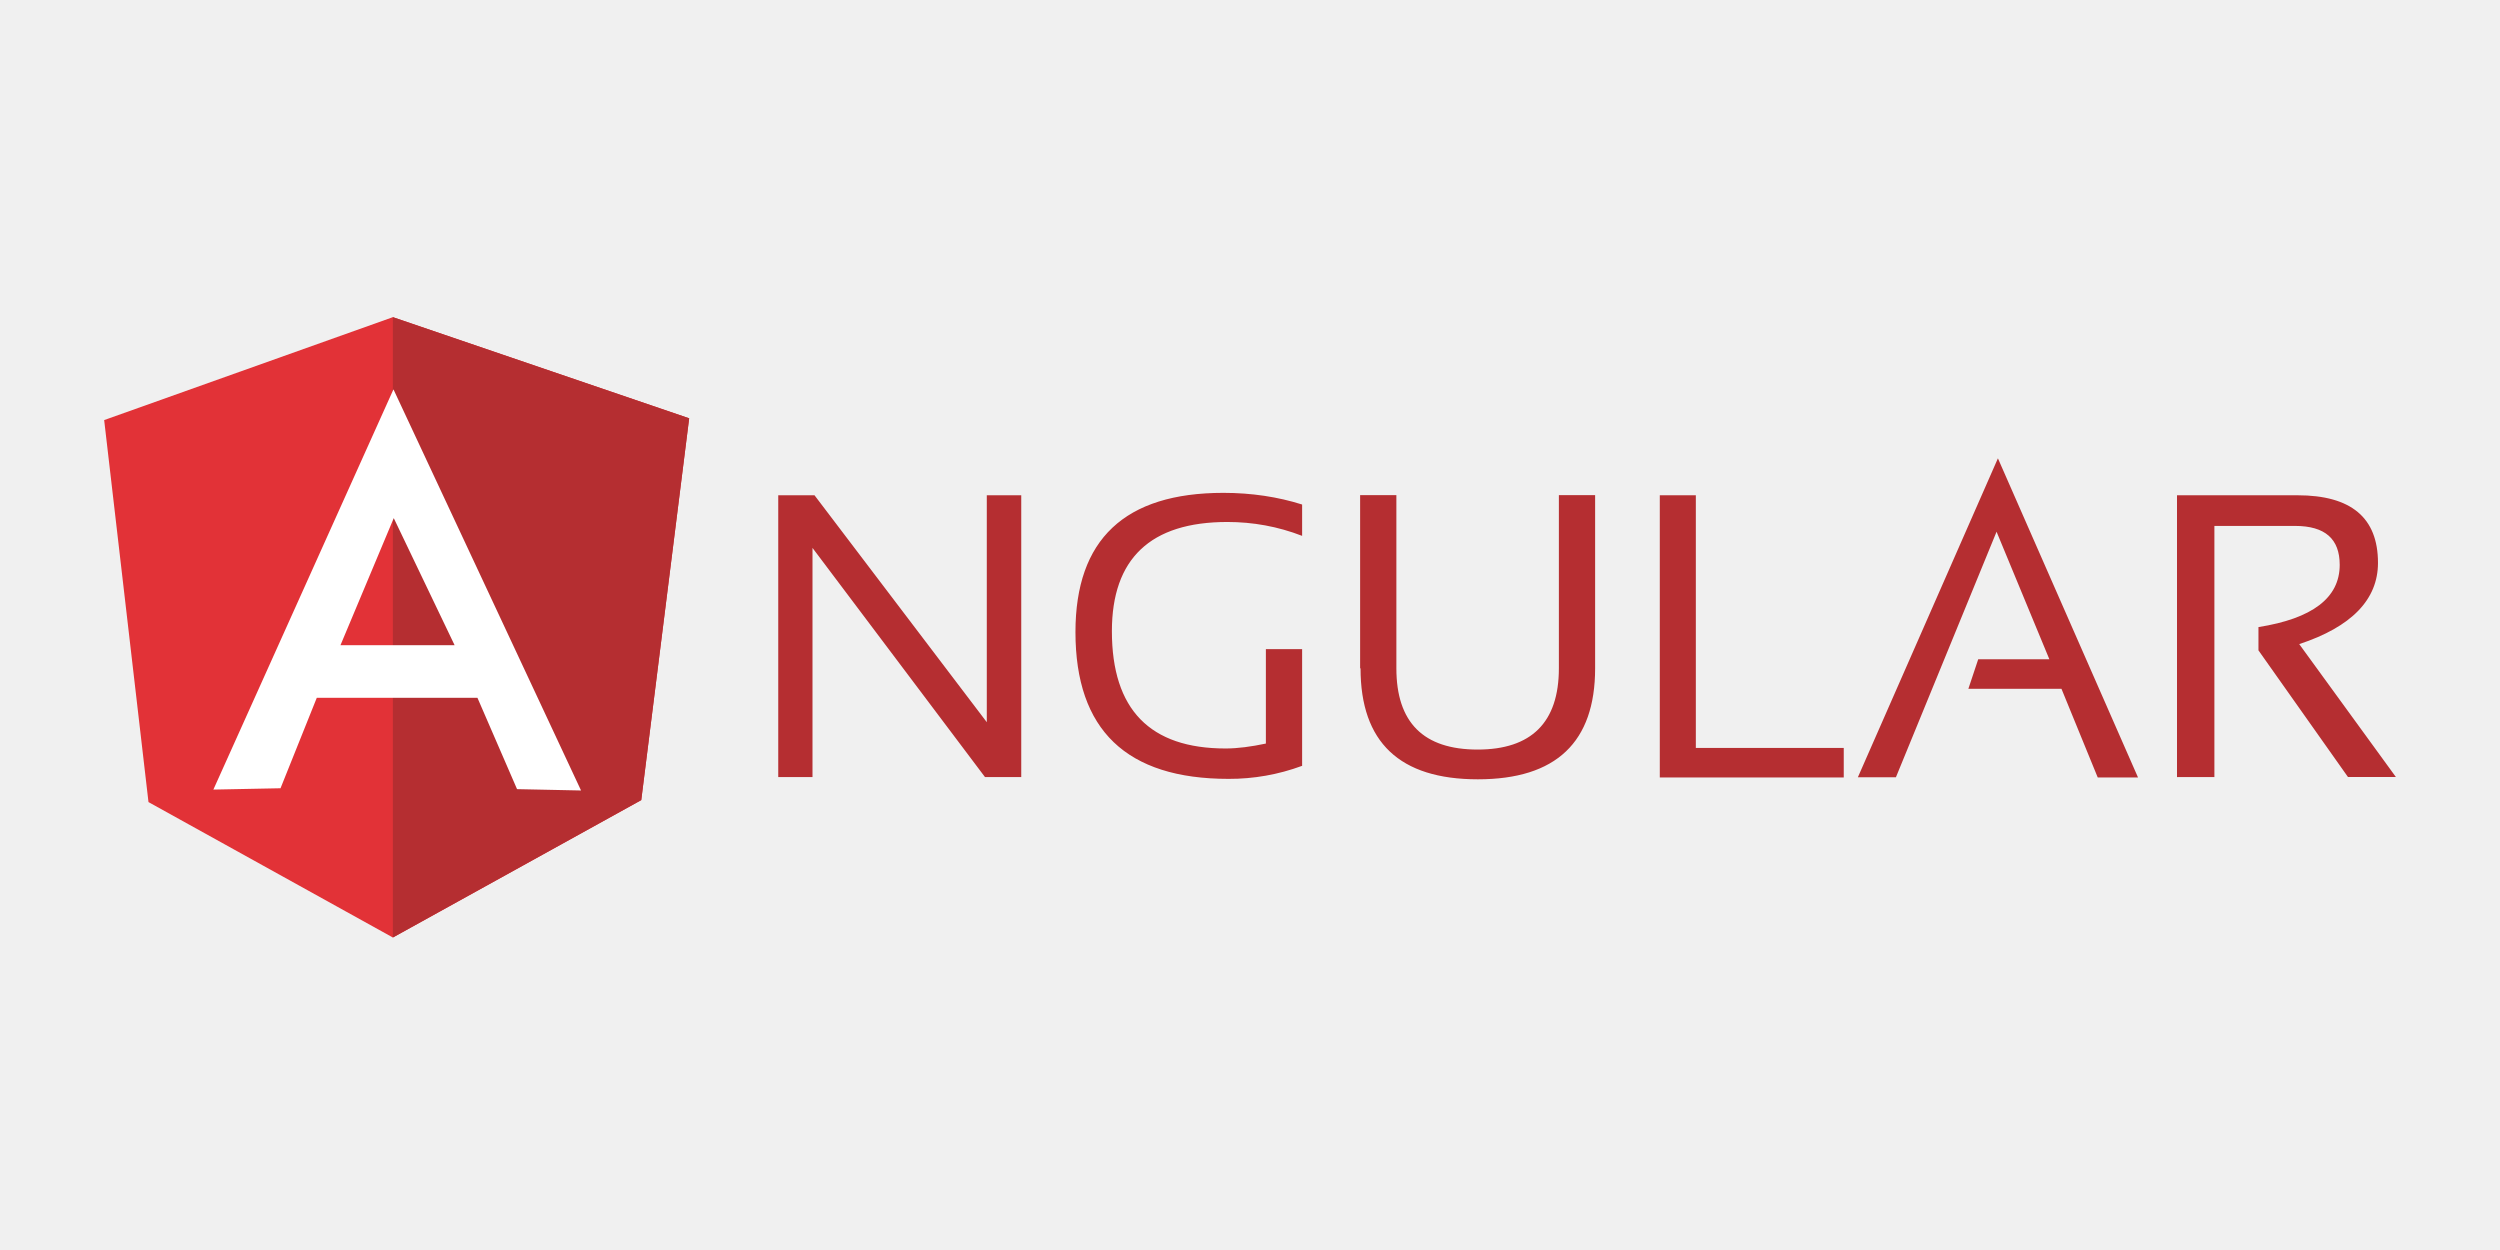
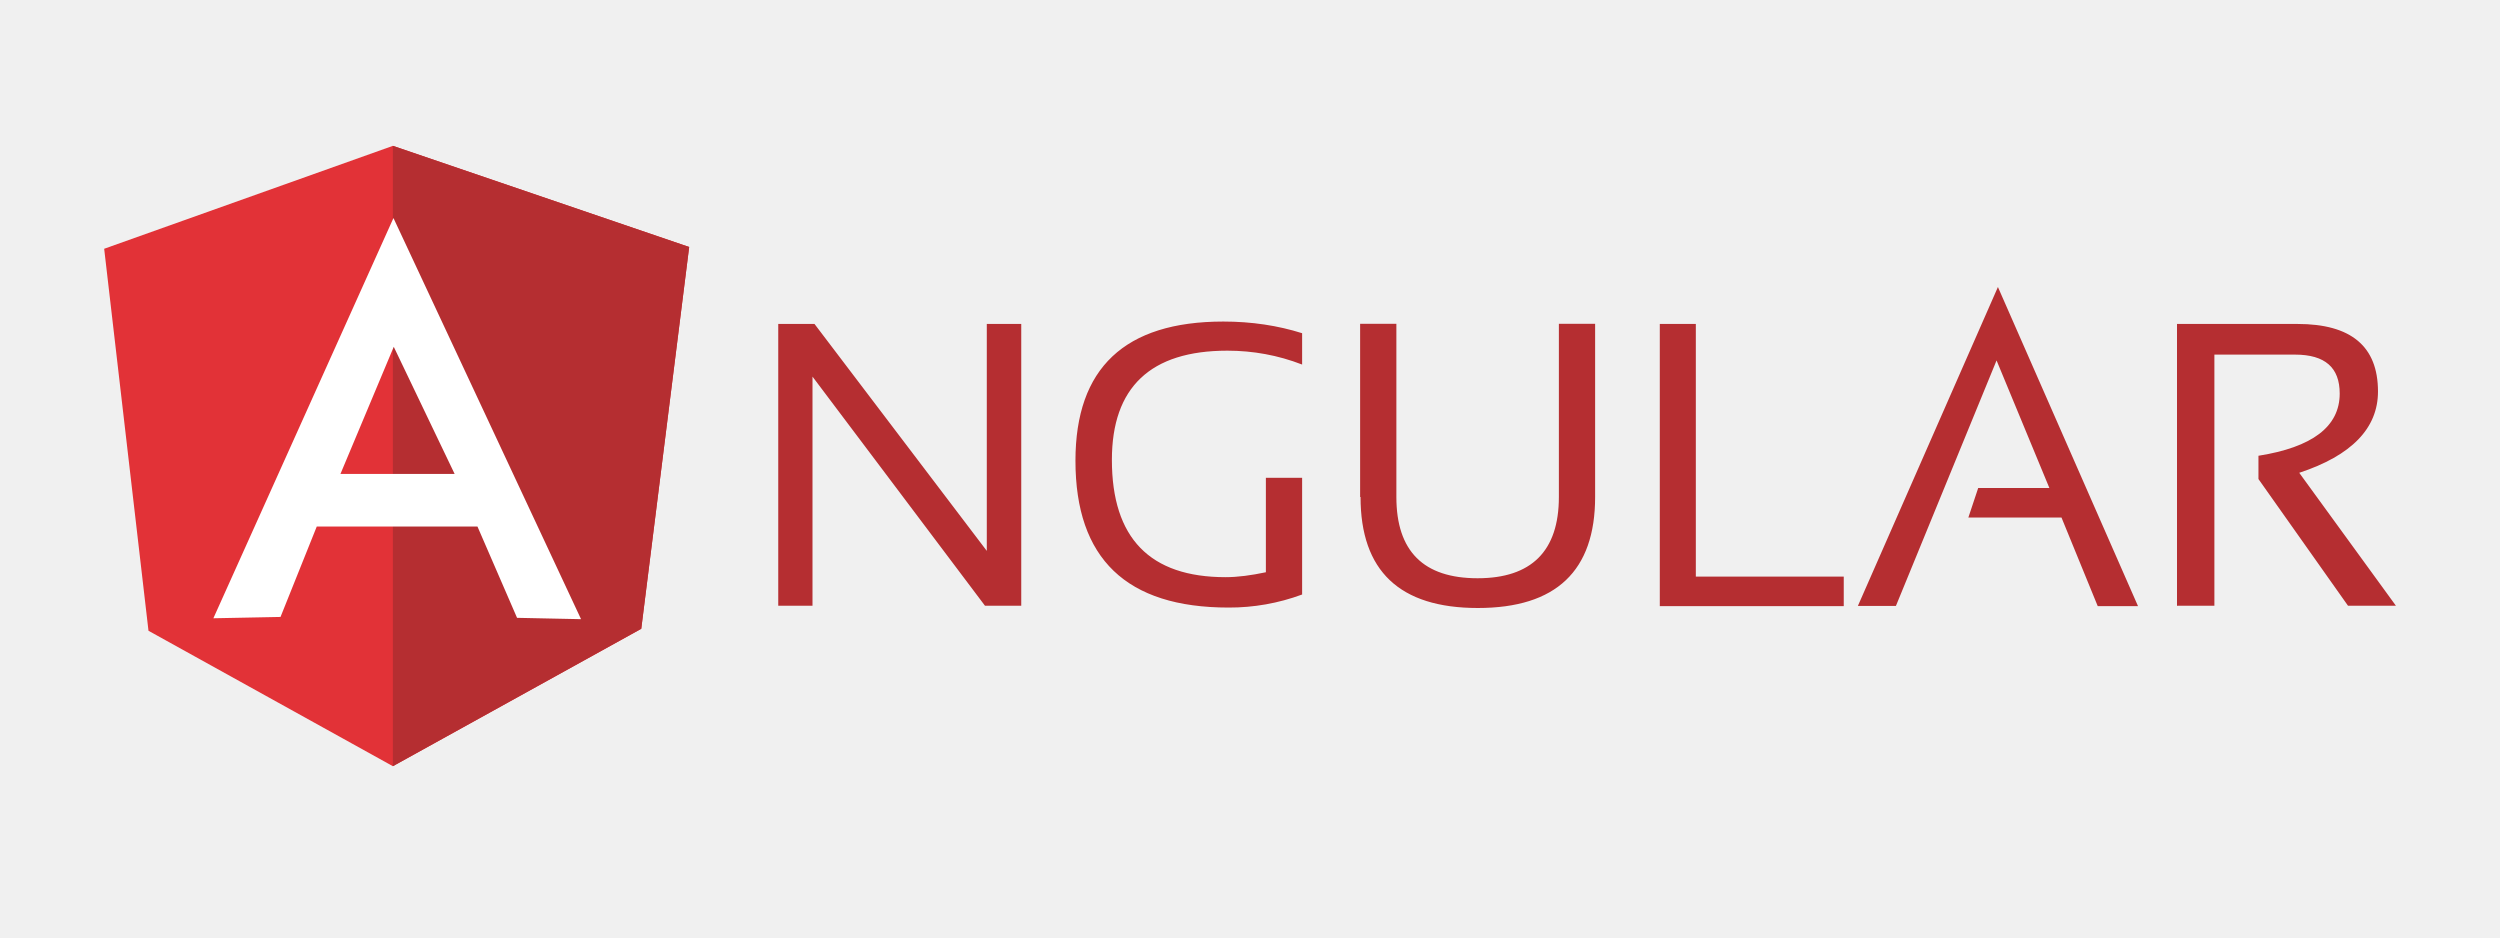
- <svg xmlns="http://www.w3.org/2000/svg" width="120" height="60" viewBox="0 0 120 60" fill="none">
-   <path d="M37.356 37.3V23.773H39.096L47.366 34.666V23.773H49.02V37.3H47.28L39 26.3V37.3H37.346H37.356ZM62.493 36.763C61.365 37.18 60.172 37.391 58.97 37.386C54.072 37.386 51.622 35.044 51.622 30.339C51.622 25.892 53.985 23.657 58.722 23.657C60.076 23.657 61.342 23.85 62.502 24.217V25.721C61.342 25.271 60.139 25.055 58.914 25.055C55.219 25.055 53.371 26.817 53.371 30.297C53.371 34.057 55.197 35.927 58.828 35.927C59.408 35.927 60.053 35.841 60.762 35.691V31.158H62.502V36.765L62.493 36.763ZM65.286 32.079V23.765H67.026V32.079C67.026 34.679 68.326 35.979 70.926 35.979C73.504 35.979 74.826 34.679 74.826 32.079V23.765H76.566V32.079C76.566 35.624 74.696 37.407 70.936 37.407C67.176 37.407 65.306 35.624 65.306 32.079H65.286ZM81.4 23.773V35.9H88.5V37.318H79.67V23.773H81.41H81.4ZM91.004 37.308H89.178L95.9 22L102.625 37.318H100.691L98.951 33.064H94.481L94.954 31.646H98.37L95.835 25.523L91 37.318L91.004 37.308ZM104.496 37.308V23.773H110.276C112.854 23.773 114.143 24.847 114.143 27.017C114.143 28.779 112.875 30.089 110.363 30.917L115.003 37.297H112.703L108.406 31.217V30.1C110.984 29.692 112.306 28.704 112.306 27.114C112.306 25.868 111.606 25.244 110.158 25.244H106.291V37.3H104.508L104.496 37.308Z" fill="#B52E31" />
-   <path d="M5 20.164L18.857 15.224L33.08 20.079L30.78 38.405L18.857 45L7.127 38.5L5 20.164Z" fill="#E23237" />
-   <path d="M33.08 20.078L18.857 15.223V45L30.781 38.404L33.08 20.078Z" fill="#B52E31" />
-   <path d="M18.88 18.703L10.242 37.9L13.465 37.836L15.205 33.496H22.918L24.818 37.879L27.89 37.943L18.888 18.693L18.88 18.703ZM18.9 24.869L21.822 30.971H16.342L18.9 24.871V24.869Z" fill="white" />
+ <svg xmlns="http://www.w3.org/2000/svg" width="160" height="60" viewBox="0 0 160 60" fill="none">
+   <path d="M49.808 38.769V20.733H52.128L63.155 35.257V20.733H65.36V38.769H63.04L52 24.103V38.769H49.795H49.808ZM83.324 38.053C81.82 38.609 80.23 38.89 78.627 38.884C72.096 38.884 68.829 35.761 68.829 29.488C68.829 23.559 71.98 20.579 78.296 20.579C80.101 20.579 81.789 20.836 83.336 21.325V23.331C81.789 22.731 80.185 22.443 78.552 22.443C73.625 22.443 71.161 24.792 71.161 29.432C71.161 34.445 73.596 36.939 78.437 36.939C79.211 36.939 80.071 36.824 81.016 36.624V30.58H83.336V38.056L83.324 38.053ZM87.048 31.808V20.723H89.368V31.808C89.368 35.275 91.101 37.008 94.568 37.008C98.005 37.008 99.768 35.275 99.768 31.808V20.723H102.088V31.808C102.088 36.535 99.595 38.912 94.581 38.912C89.568 38.912 87.075 36.535 87.075 31.808H87.048ZM108.533 20.733V36.903H118V38.793H106.227V20.733H108.547H108.533ZM121.339 38.78H118.904L127.867 18.369L136.833 38.793H134.255L131.935 33.121H125.975L126.605 31.231H131.16L127.78 23.067L121.333 38.793L121.339 38.78ZM139.328 38.78V20.733H147.035C150.472 20.733 152.191 22.165 152.191 25.059C152.191 27.408 150.5 29.155 147.151 30.259L153.337 38.765H150.271L144.541 30.659V29.169C147.979 28.625 149.741 27.308 149.741 25.188C149.741 23.527 148.808 22.695 146.877 22.695H141.721V38.769H139.344L139.328 38.78Z" fill="#B52E31" />
+   <path d="M6.667 15.921L25.143 9.335L44.107 15.808L41.04 40.243L25.143 49.036L9.503 40.369L6.667 15.921Z" fill="#E23237" />
+   <path d="M44.107 15.807L25.143 9.333V49.036L41.041 40.241L44.107 15.807Z" fill="#B52E31" />
+   <path d="M25.173 13.973L13.656 39.569L17.953 39.484L20.273 33.697H30.557L33.091 39.541L37.187 39.627L25.184 13.96L25.173 13.973ZM25.2 22.195L29.096 30.331H21.789L25.2 22.197V22.195Z" fill="white" />
</svg>
